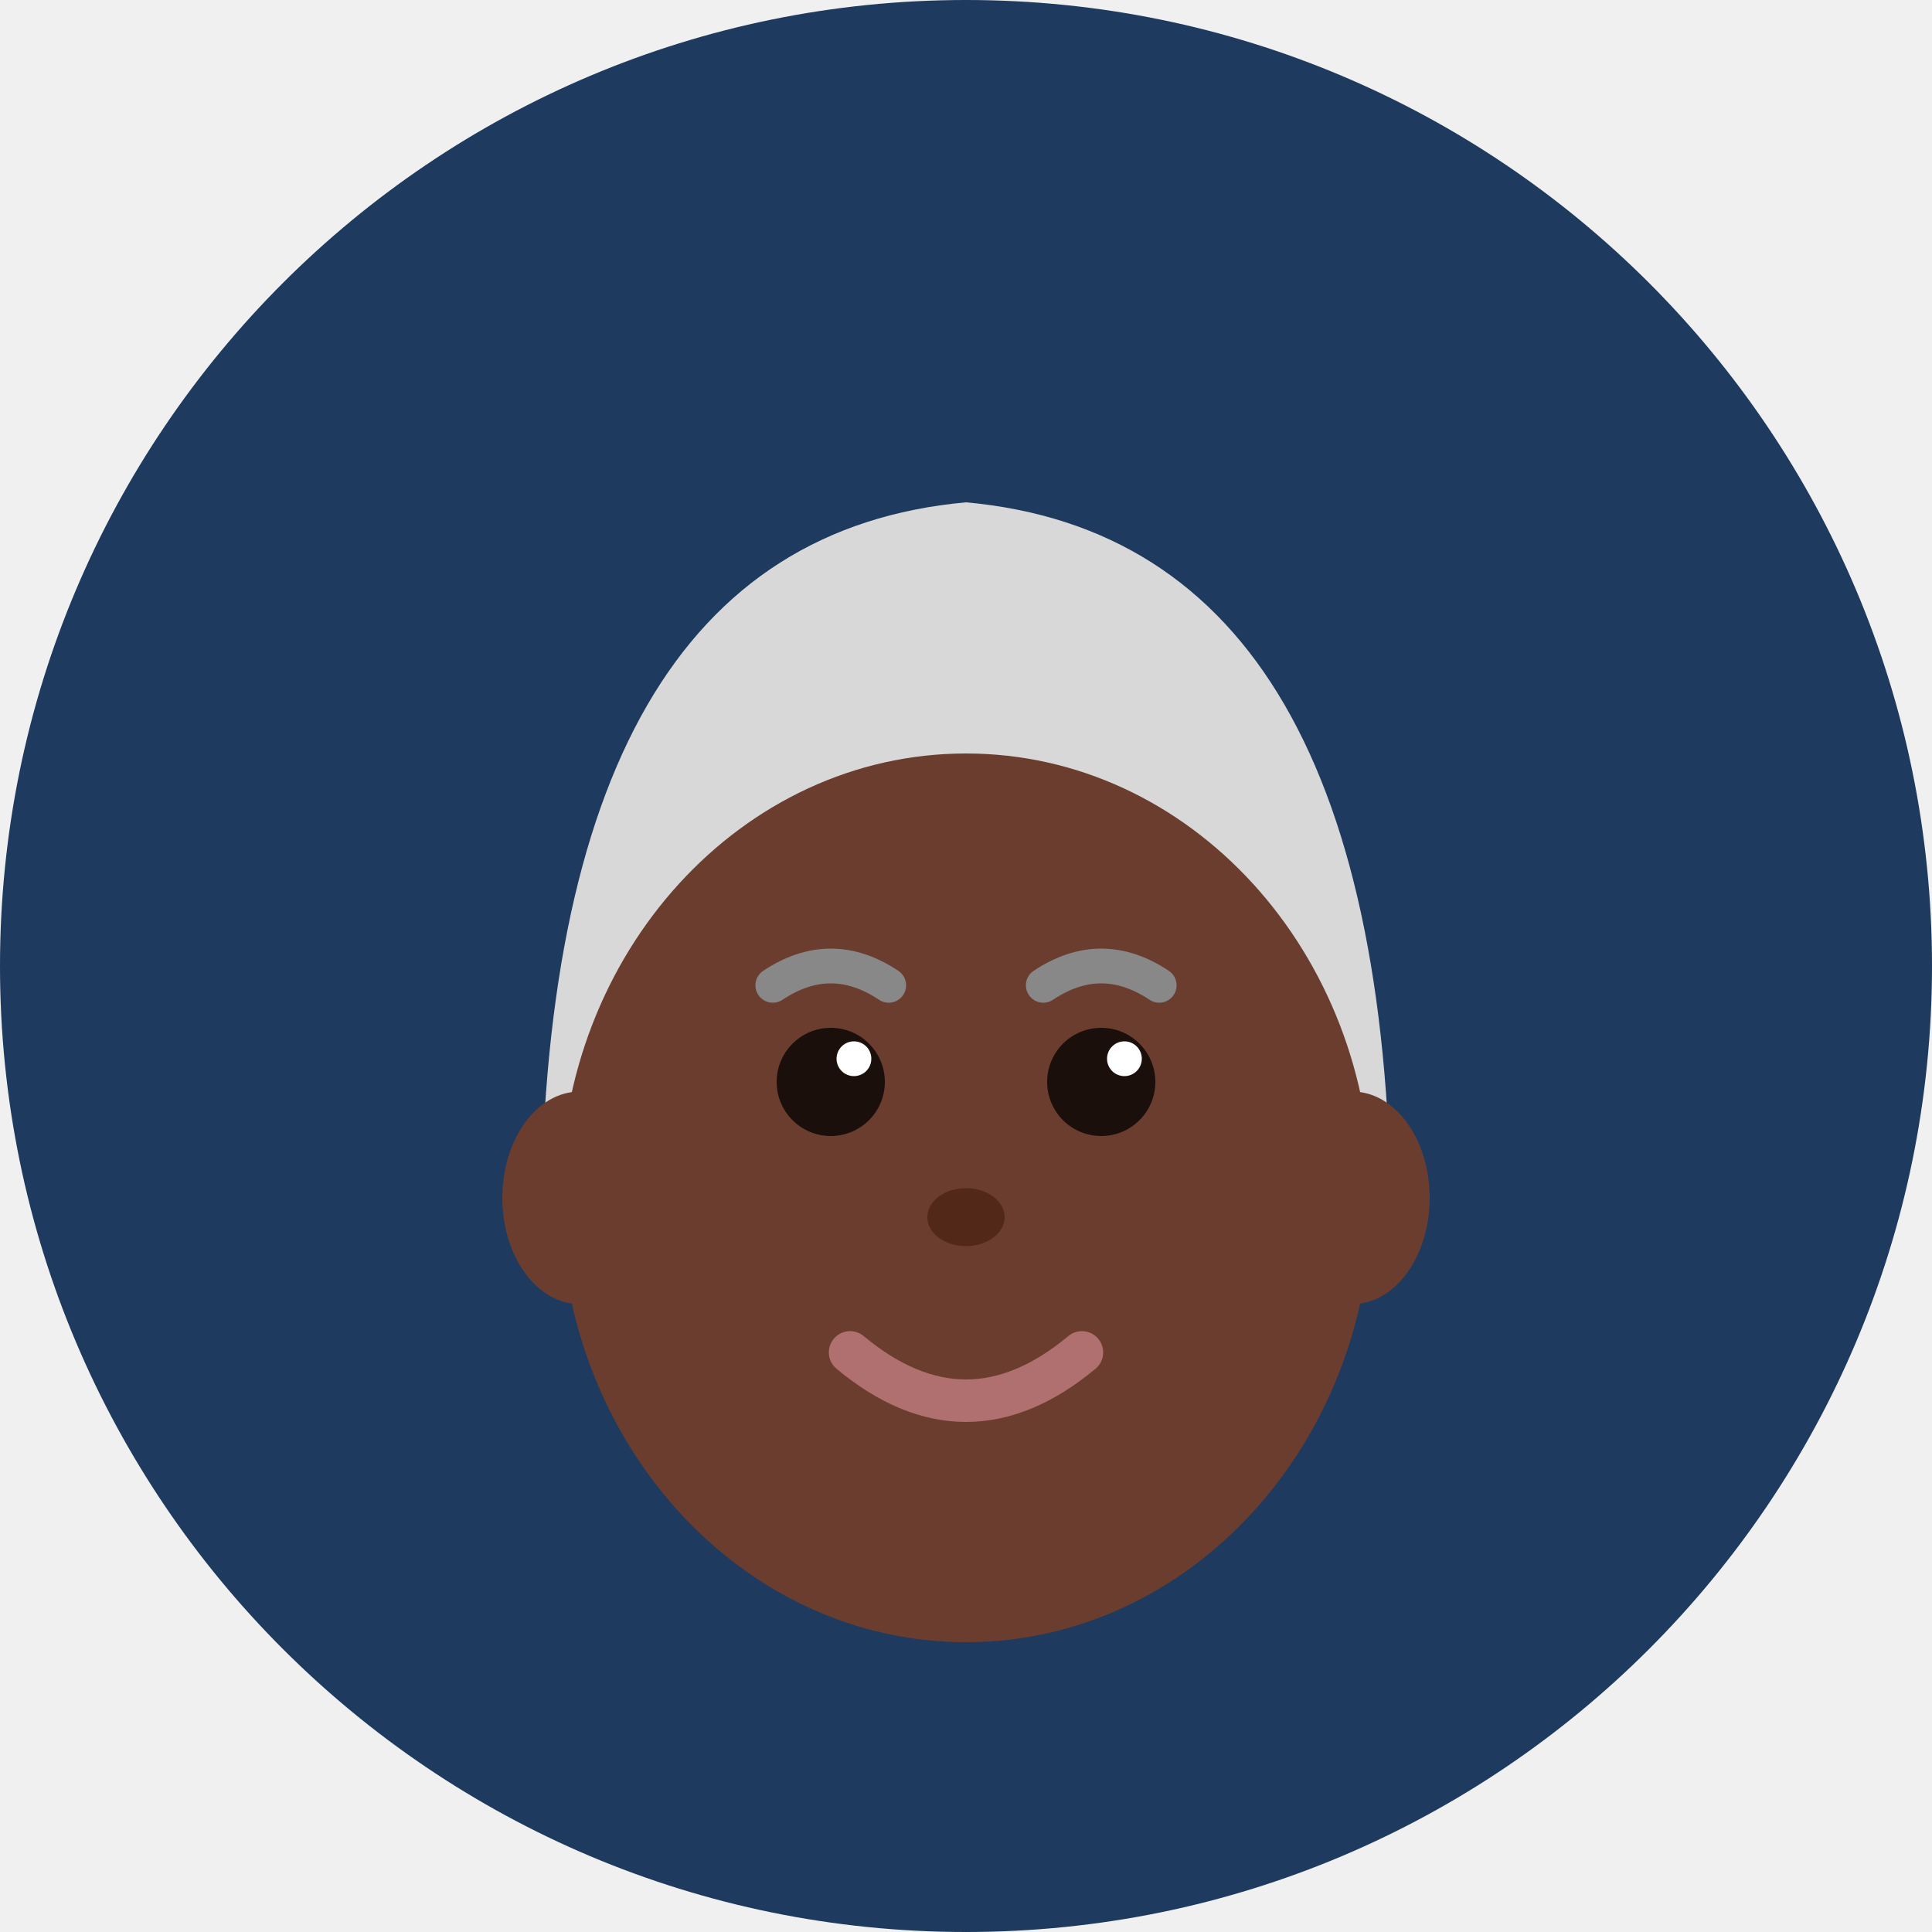
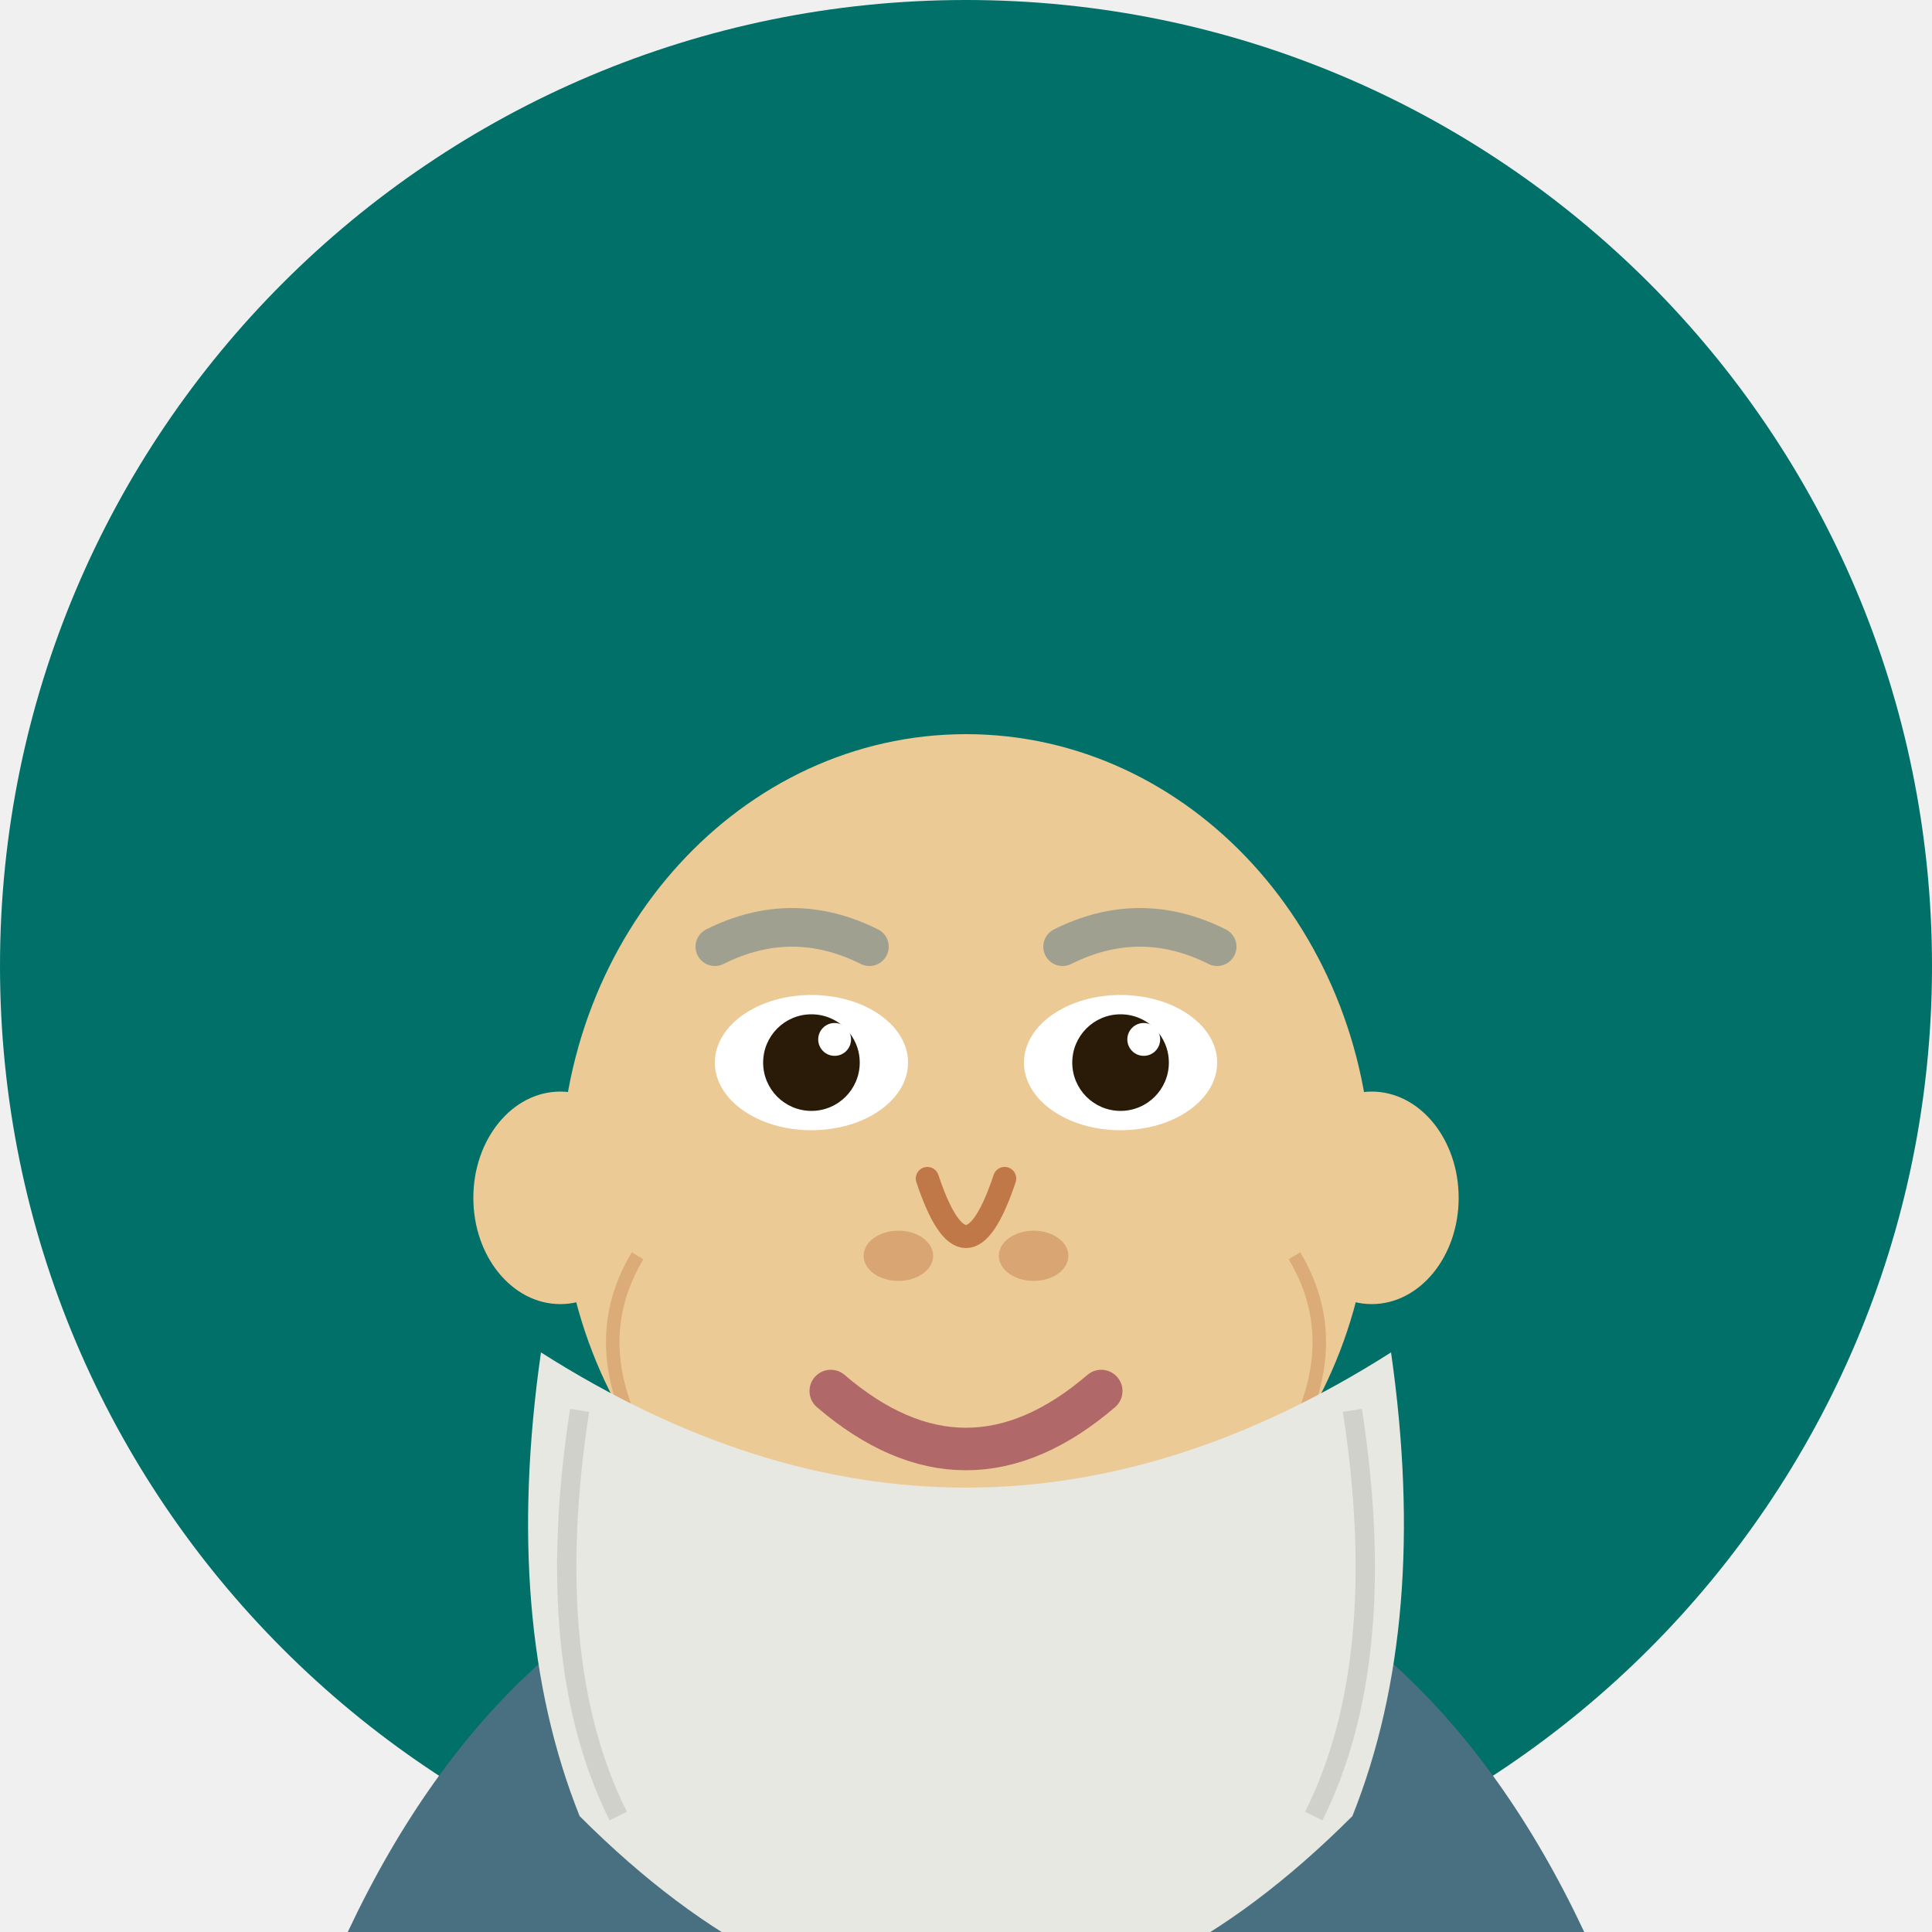
<svg xmlns="http://www.w3.org/2000/svg" viewBox="0 0 100 100">
-   <circle cx="50" cy="50" r="50" fill="#1E3A5F" />
-   <path d="M28,64 Q28,28 50,26 Q72,28 72,64 Z" fill="#D8D8D8" />
-   <ellipse cx="30" cy="62" rx="4" ry="5.5" fill="#6B3D2E" />
-   <ellipse cx="70" cy="62" rx="4" ry="5.5" fill="#6B3D2E" />
-   <ellipse cx="50" cy="62" rx="21" ry="23" fill="#6B3D2E" />
-   <path d="M40,51 Q43,49 46,51" stroke="#888888" stroke-width="1.8" fill="none" stroke-linecap="round" />
-   <path d="M54,51 Q57,49 60,51" stroke="#888888" stroke-width="1.8" fill="none" stroke-linecap="round" />
-   <circle cx="43" cy="56" r="2.8" fill="#1A0F0A" />
-   <circle cx="57" cy="56" r="2.8" fill="#1A0F0A" />
-   <circle cx="44.2" cy="54.8" r="0.9" fill="white" />
-   <circle cx="58.2" cy="54.8" r="0.9" fill="white" />
-   <ellipse cx="50" cy="63" rx="2" ry="1.5" fill="#522818" />
-   <path d="M44,70 Q50,75 56,70" stroke="#B07070" stroke-width="2.2" fill="none" stroke-linecap="round" />
+   <circle cx="50" cy="50" r="50" fill="#007068" />
+   <path d="M34,64 Q34,42 50,40 Q66,42 66,64 Z" fill="#B0B0A8" opacity="0.35" />
+   <path d="M18,100 Q26,83 41,79 Q45,84 50,86 Q55,84 59,79 Q74,83 82,100 Z" fill="#487080" />
+   <rect x="44" y="79" width="12" height="16" rx="3" fill="#ECCA96" />
+   <ellipse cx="29" cy="62" rx="4.5" ry="5.5" fill="#ECCA96" />
+   <ellipse cx="71" cy="62" rx="4.5" ry="5.5" fill="#ECCA96" />
+   <ellipse cx="50" cy="61" rx="21" ry="23" fill="#ECCA96" />
+   <path d="M37,49 Q41,47 45,49" stroke="#A0A090" stroke-width="2" fill="none" stroke-linecap="round" />
+   <path d="M55,49 Q59,47 63,49" stroke="#A0A090" stroke-width="2" fill="none" stroke-linecap="round" />
+   <ellipse cx="42" cy="55" rx="5" ry="3.5" fill="white" />
+   <ellipse cx="58" cy="55" rx="5" ry="3.5" fill="white" />
+   <circle cx="42" cy="55" r="2.5" fill="#2A1A08" />
+   <circle cx="58" cy="55" r="2.5" fill="#2A1A08" />
+   <circle cx="43.2" cy="53.8" r="0.85" fill="white" />
+   <circle cx="59.2" cy="53.8" r="0.85" fill="white" />
+   <path d="M48,61 Q50,67 52,61" stroke="#C07848" stroke-width="1.2" fill="none" stroke-linecap="round" />
+   <ellipse cx="46.5" cy="65" rx="1.8" ry="1.3" fill="#C07848" opacity="0.45" />
+   <ellipse cx="53.5" cy="65" rx="1.8" ry="1.3" fill="#C07848" opacity="0.45" />
+   <path d="M34,76 Q30,70 33,65" stroke="#C07848" stroke-width="0.7" fill="none" opacity="0.38" />
+   <path d="M66,76 Q70,70 67,65" stroke="#C07848" stroke-width="0.7" fill="none" opacity="0.38" />
+   <path d="M43,72 Q50,78 57,72" stroke="#B06868" stroke-width="2.2" fill="none" stroke-linecap="round" />
+   <path d="M28,70 Q26,84 30,94 Q40,104 50,104 Q60,104 70,94 Q74,84 72,70 Q61,77 50,77 Q39,77 28,70 Z" fill="#E8E8E2" />
+   <path d="M30,73 Q28,86 32,94" stroke="#B0B0A8" stroke-width="1" fill="none" opacity="0.4" />
+   <path d="M70,73 Q72,86 68,94" stroke="#B0B0A8" stroke-width="1" fill="none" opacity="0.4" />
</svg>
